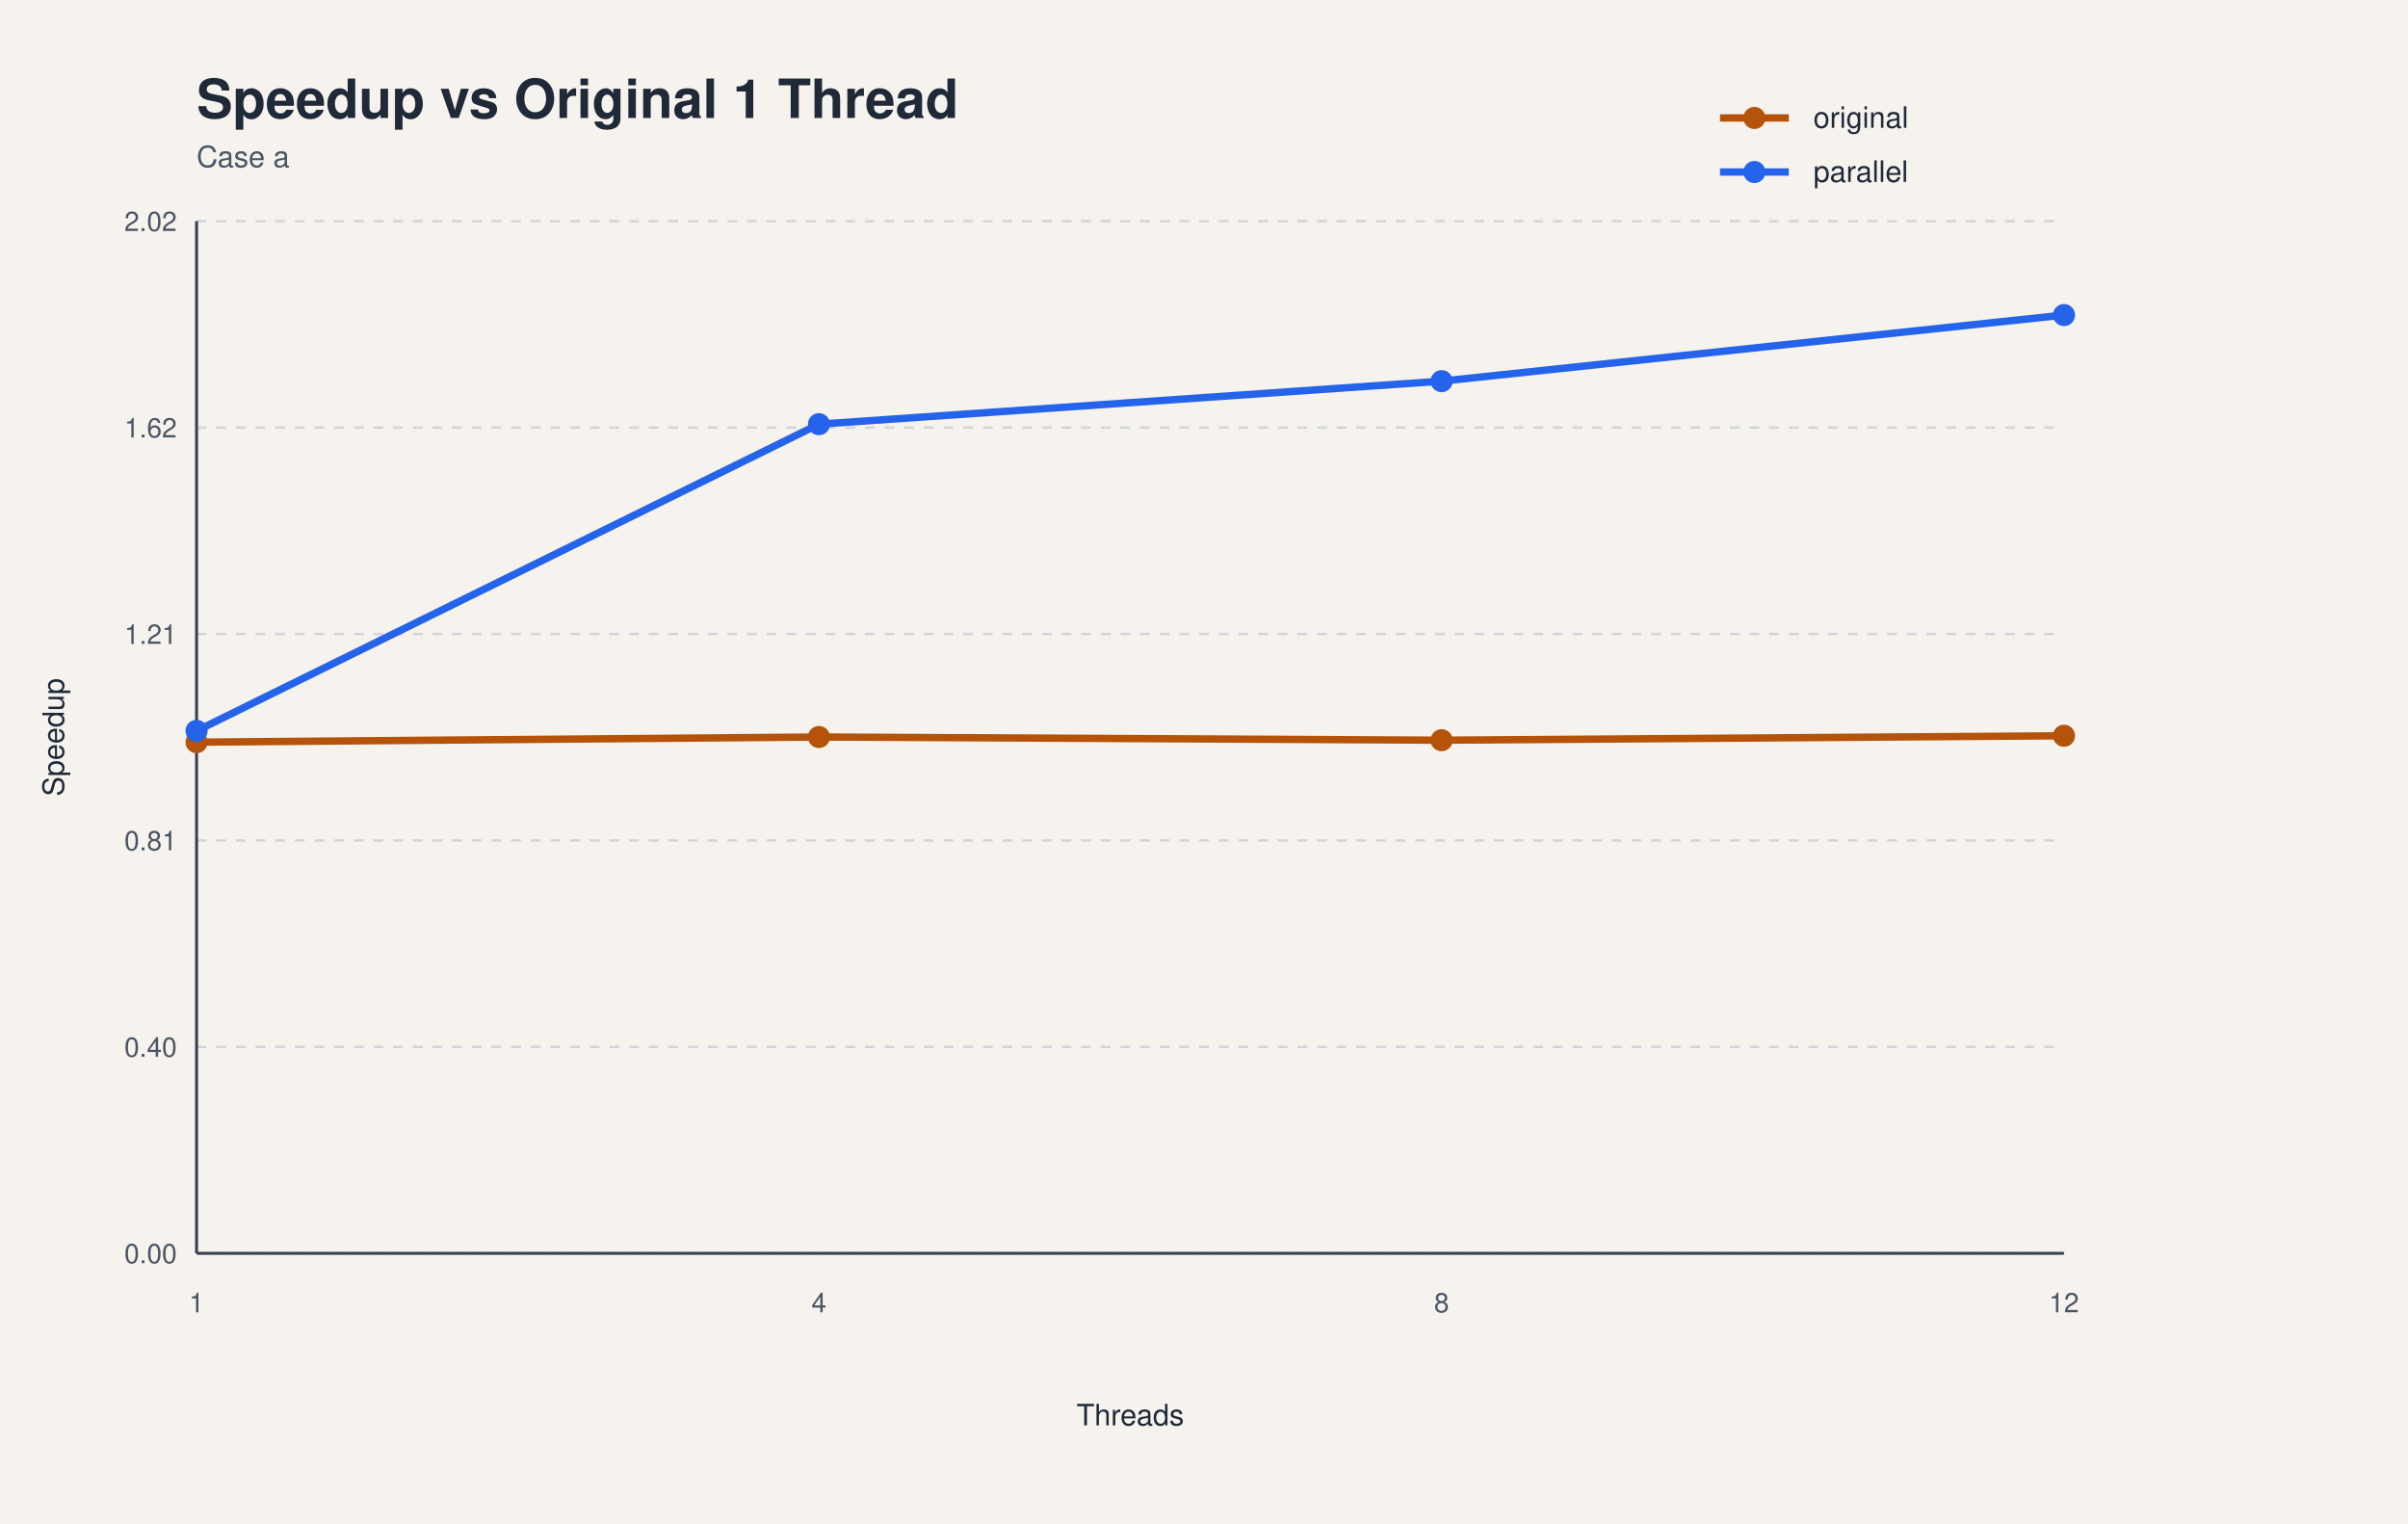
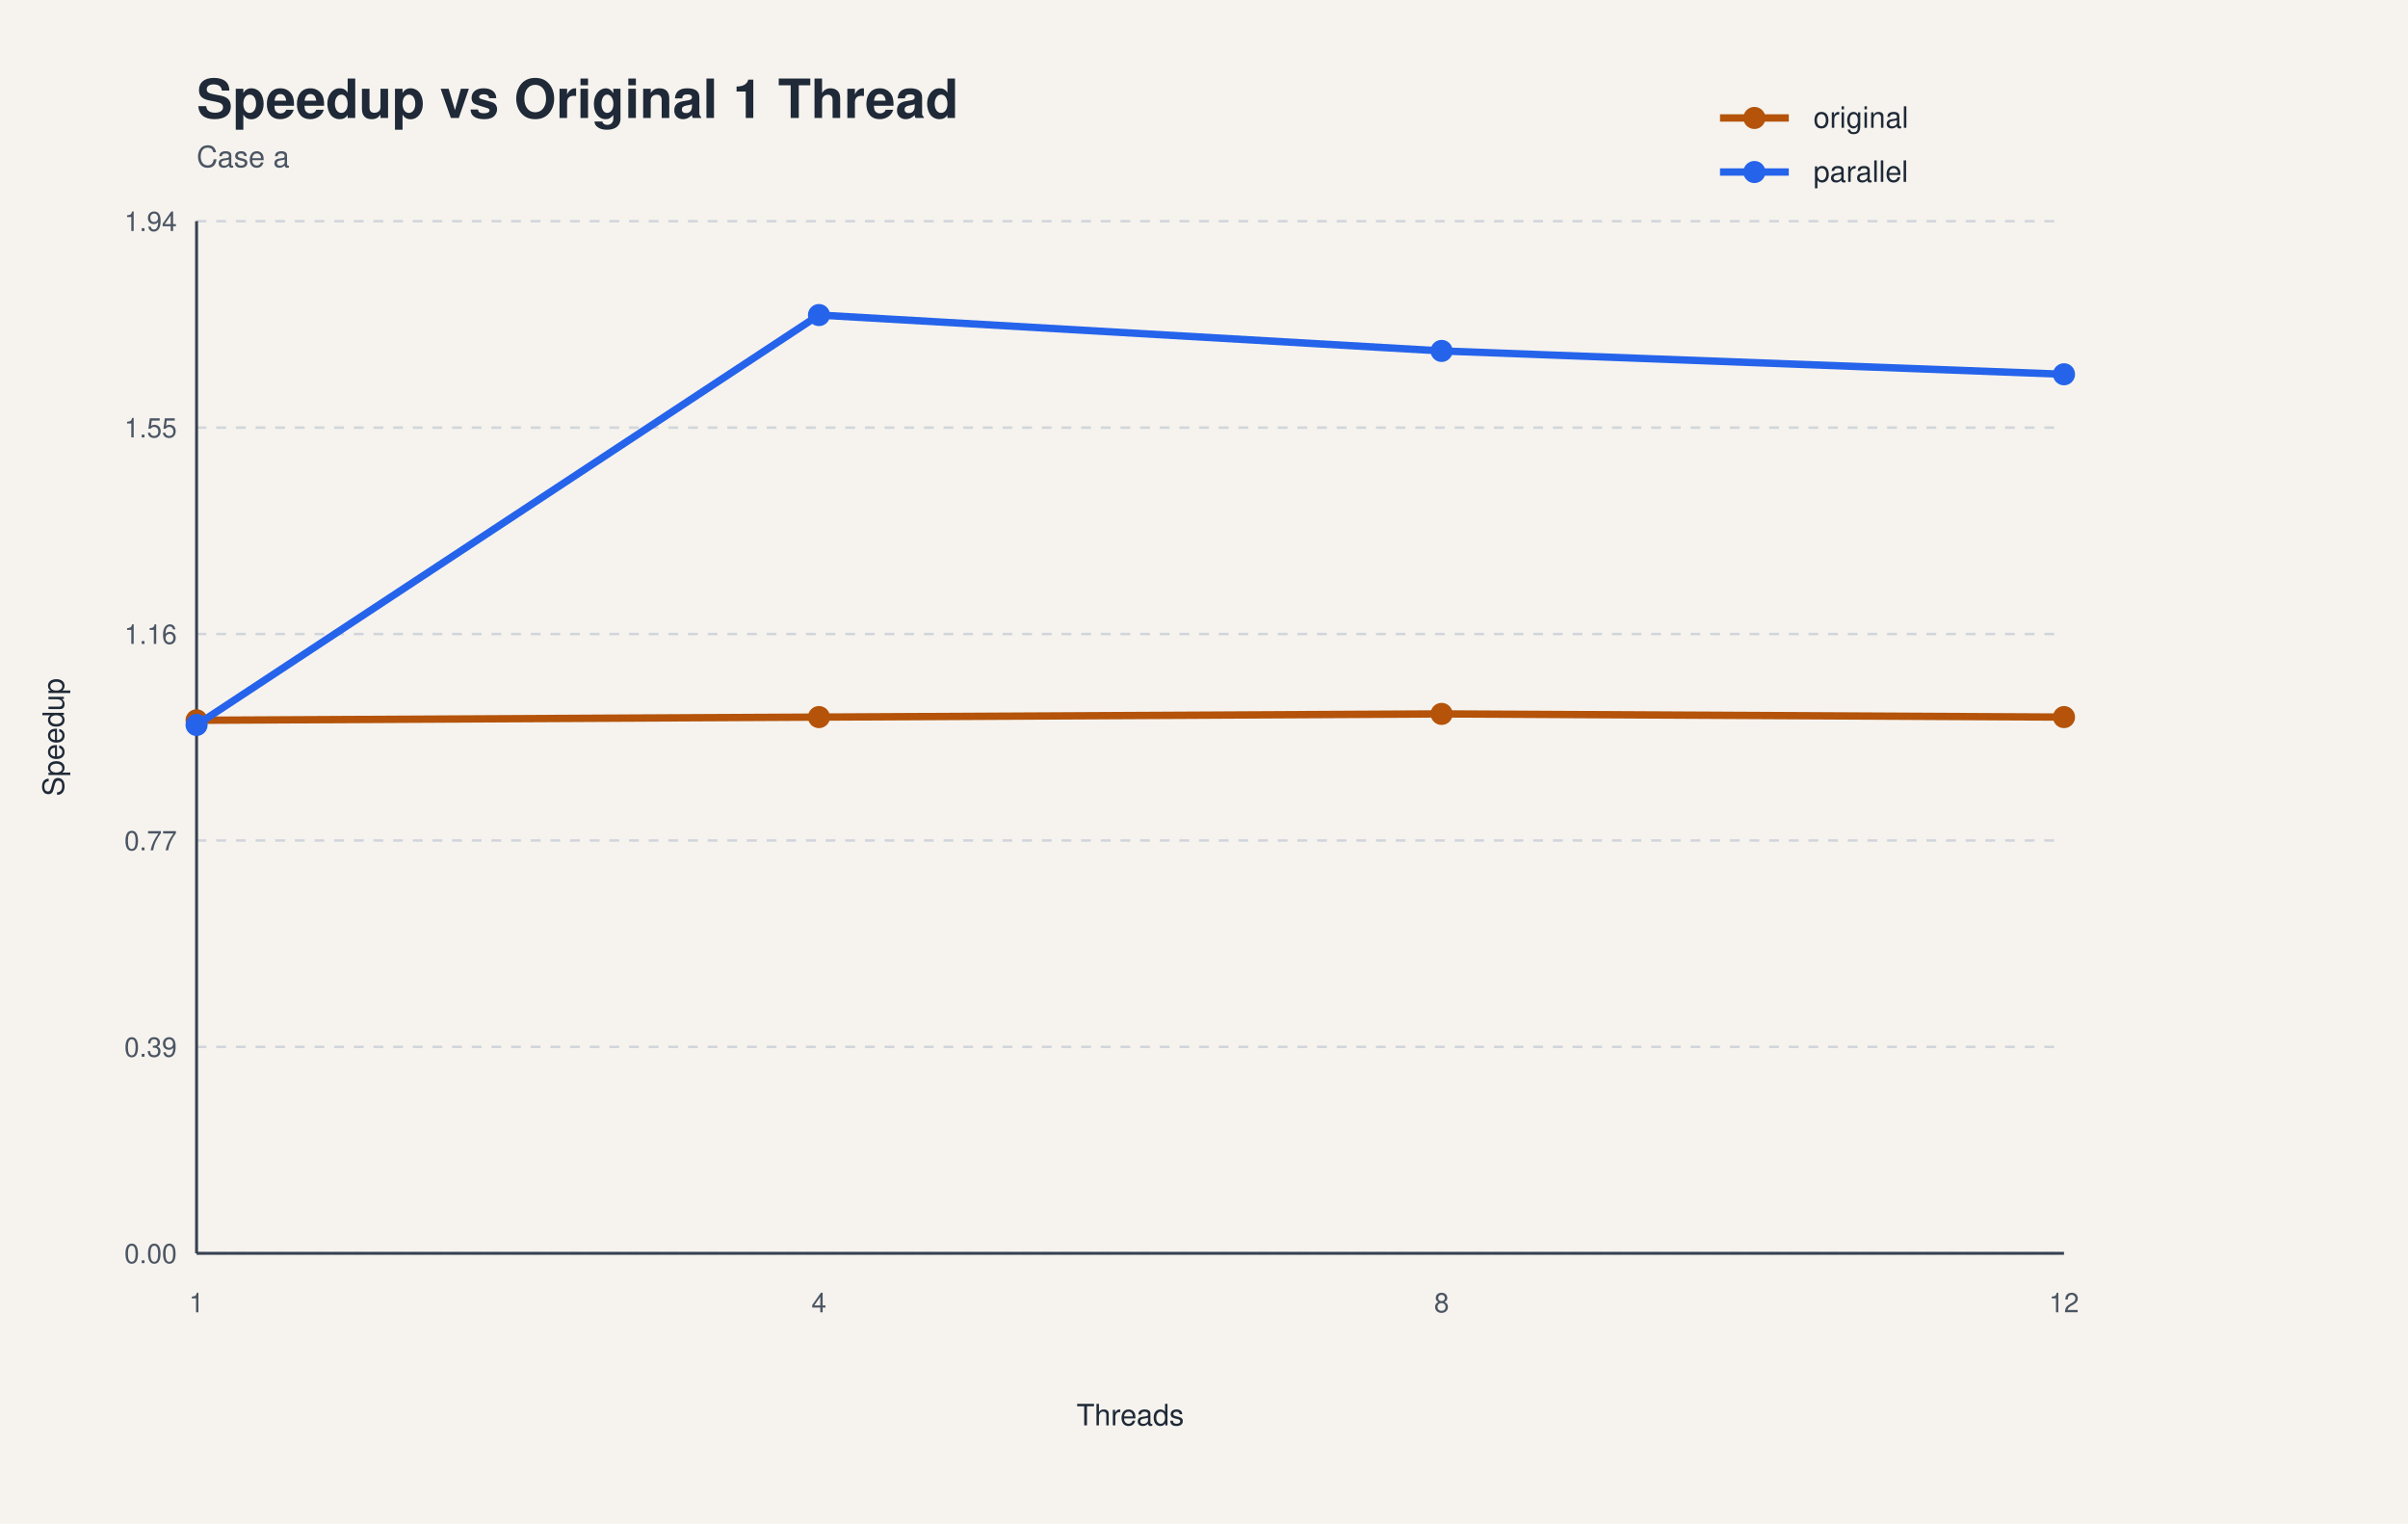
- <svg xmlns="http://www.w3.org/2000/svg" width="980" height="620" viewBox="0 0 980 620" role="img">
+ <svg xmlns="http://www.w3.org/2000/svg" width="980" height="620" viewBox="0 0 980 620">
  <rect width="100%" height="100%" fill="#f6f3ee" />
-   <style>
- text { font-family: "Helvetica", "Arial", sans-serif; fill: #1f2937; }
- .title { font-size: 22px; font-weight: 700; }
- .subtitle { font-size: 12px; fill: #4b5563; }
- .axis { stroke: #374151; stroke-width: 1.2; }
- .grid { stroke: #d1d5db; stroke-width: 1; stroke-dasharray: 4 4; }
- .tick { font-size: 11px; fill: #4b5563; }
- .label { font-size: 12px; }
- .legend { font-size: 12px; }
- </style>
+   <style>text { font-family: Helvetica, Arial, sans-serif; fill: #1f2937; } .title { font-size: 22px; font-weight: 700; } .subtitle { font-size: 12px; fill: #4b5563; } .axis { stroke: #374151; stroke-width: 1.2; } .grid { stroke: #d1d5db; stroke-width: 1; stroke-dasharray: 4 4; } .tick { font-size: 11px; fill: #4b5563; } .label { font-size: 12px; } .legend { font-size: 12px; }</style>
  <text class="title" x="80" y="48">Speedup vs Original 1 Thread</text>
  <text class="subtitle" x="80" y="68">Case a</text>
-   <line class="grid" x1="80.0" y1="510.0" x2="840.0" y2="510.0" />
-   <text class="tick" x="72.0" y="514.0" text-anchor="end">0.00</text>
-   <line class="grid" x1="80.0" y1="426.0" x2="840.0" y2="426.0" />
-   <text class="tick" x="72.0" y="430.0" text-anchor="end">0.40</text>
-   <line class="grid" x1="80.0" y1="342.0" x2="840.0" y2="342.0" />
-   <text class="tick" x="72.0" y="346.0" text-anchor="end">0.81</text>
-   <line class="grid" x1="80.0" y1="258.0" x2="840.0" y2="258.0" />
-   <text class="tick" x="72.0" y="262.0" text-anchor="end">1.21</text>
-   <line class="grid" x1="80.0" y1="174.0" x2="840.0" y2="174.0" />
-   <text class="tick" x="72.0" y="178.0" text-anchor="end">1.62</text>
-   <line class="grid" x1="80.0" y1="90.0" x2="840.0" y2="90.0" />
-   <text class="tick" x="72.0" y="94.0" text-anchor="end">2.02</text>
-   <line class="axis" x1="80.0" y1="510.0" x2="840.0" y2="510.0" />
-   <line class="axis" x1="80.0" y1="90.0" x2="80.0" y2="510.0" />
-   <text class="tick" x="80.0" y="534.0" text-anchor="middle">1</text>
-   <text class="tick" x="333.3" y="534.0" text-anchor="middle">4</text>
-   <text class="tick" x="586.7" y="534.0" text-anchor="middle">8</text>
-   <text class="tick" x="840.0" y="534.0" text-anchor="middle">12</text>
-   <circle cx="80.0" cy="302.0" r="4.5" fill="#b45309" />
-   <circle cx="333.3" cy="299.9" r="4.5" fill="#b45309" />
-   <circle cx="586.7" cy="301.2" r="4.5" fill="#b45309" />
-   <circle cx="840.0" cy="299.4" r="4.5" fill="#b45309" />
-   <polyline fill="none" stroke="#b45309" stroke-width="3" points="80.0,302.0 333.3,299.9 586.7,301.2 840.0,299.4" />
-   <circle cx="80.0" cy="297.4" r="4.5" fill="#2563eb" />
-   <circle cx="333.3" cy="172.6" r="4.5" fill="#2563eb" />
-   <circle cx="586.7" cy="155.1" r="4.5" fill="#2563eb" />
-   <circle cx="840.0" cy="128.2" r="4.5" fill="#2563eb" />
-   <polyline fill="none" stroke="#2563eb" stroke-width="3" points="80.0,297.4 333.3,172.6 586.7,155.1 840.0,128.2" />
-   <text class="label" x="460.0" y="580.0" text-anchor="middle">Threads</text>
+   <line class="grid" x1="80" y1="510.0" x2="840" y2="510.0" />
+   <text class="tick" x="72" y="514.0" text-anchor="end">0.00</text>
+   <line class="grid" x1="80" y1="426.0" x2="840" y2="426.0" />
+   <text class="tick" x="72" y="430.0" text-anchor="end">0.39</text>
+   <line class="grid" x1="80" y1="342.0" x2="840" y2="342.0" />
+   <text class="tick" x="72" y="346.0" text-anchor="end">0.77</text>
+   <line class="grid" x1="80" y1="258.0" x2="840" y2="258.0" />
+   <text class="tick" x="72" y="262.0" text-anchor="end">1.16</text>
+   <line class="grid" x1="80" y1="174.0" x2="840" y2="174.0" />
+   <text class="tick" x="72" y="178.0" text-anchor="end">1.55</text>
+   <line class="grid" x1="80" y1="90.0" x2="840" y2="90.0" />
+   <text class="tick" x="72" y="94.0" text-anchor="end">1.94</text>
+   <line class="axis" x1="80" y1="510" x2="840" y2="510" />
+   <line class="axis" x1="80" y1="90" x2="80" y2="510" />
+   <text class="tick" x="80.0" y="534" text-anchor="middle">1</text>
+   <text class="tick" x="333.3" y="534" text-anchor="middle">4</text>
+   <text class="tick" x="586.7" y="534" text-anchor="middle">8</text>
+   <text class="tick" x="840.0" y="534" text-anchor="middle">12</text>
+   <circle cx="80.0" cy="293.1" r="4.5" fill="#b45309" />
+   <circle cx="333.3" cy="291.8" r="4.5" fill="#b45309" />
+   <circle cx="586.7" cy="290.5" r="4.5" fill="#b45309" />
+   <circle cx="840.0" cy="291.8" r="4.5" fill="#b45309" />
+   <polyline fill="none" stroke="#b45309" stroke-width="3" points="80.0,293.1 333.3,291.8 586.7,290.5 840.0,291.8" />
+   <circle cx="80.0" cy="295.0" r="4.5" fill="#2563eb" />
+   <circle cx="333.3" cy="128.2" r="4.5" fill="#2563eb" />
+   <circle cx="586.7" cy="142.8" r="4.5" fill="#2563eb" />
+   <circle cx="840.0" cy="152.3" r="4.5" fill="#2563eb" />
+   <polyline fill="none" stroke="#2563eb" stroke-width="3" points="80.0,295.0 333.3,128.2 586.7,142.8 840.0,152.3" />
+   <text class="label" x="460.0" y="580" text-anchor="middle">Threads</text>
  <text class="label" x="26" y="300.0" transform="rotate(-90 26 300.0)" text-anchor="middle">Speedup</text>
  <line x1="700" y1="48" x2="728" y2="48" stroke="#b45309" stroke-width="3" />
  <circle cx="714" cy="48" r="4.5" fill="#b45309" />
  <text class="legend" x="738" y="52">original</text>
  <line x1="700" y1="70" x2="728" y2="70" stroke="#2563eb" stroke-width="3" />
  <circle cx="714" cy="70" r="4.5" fill="#2563eb" />
  <text class="legend" x="738" y="74">parallel</text>
</svg>
